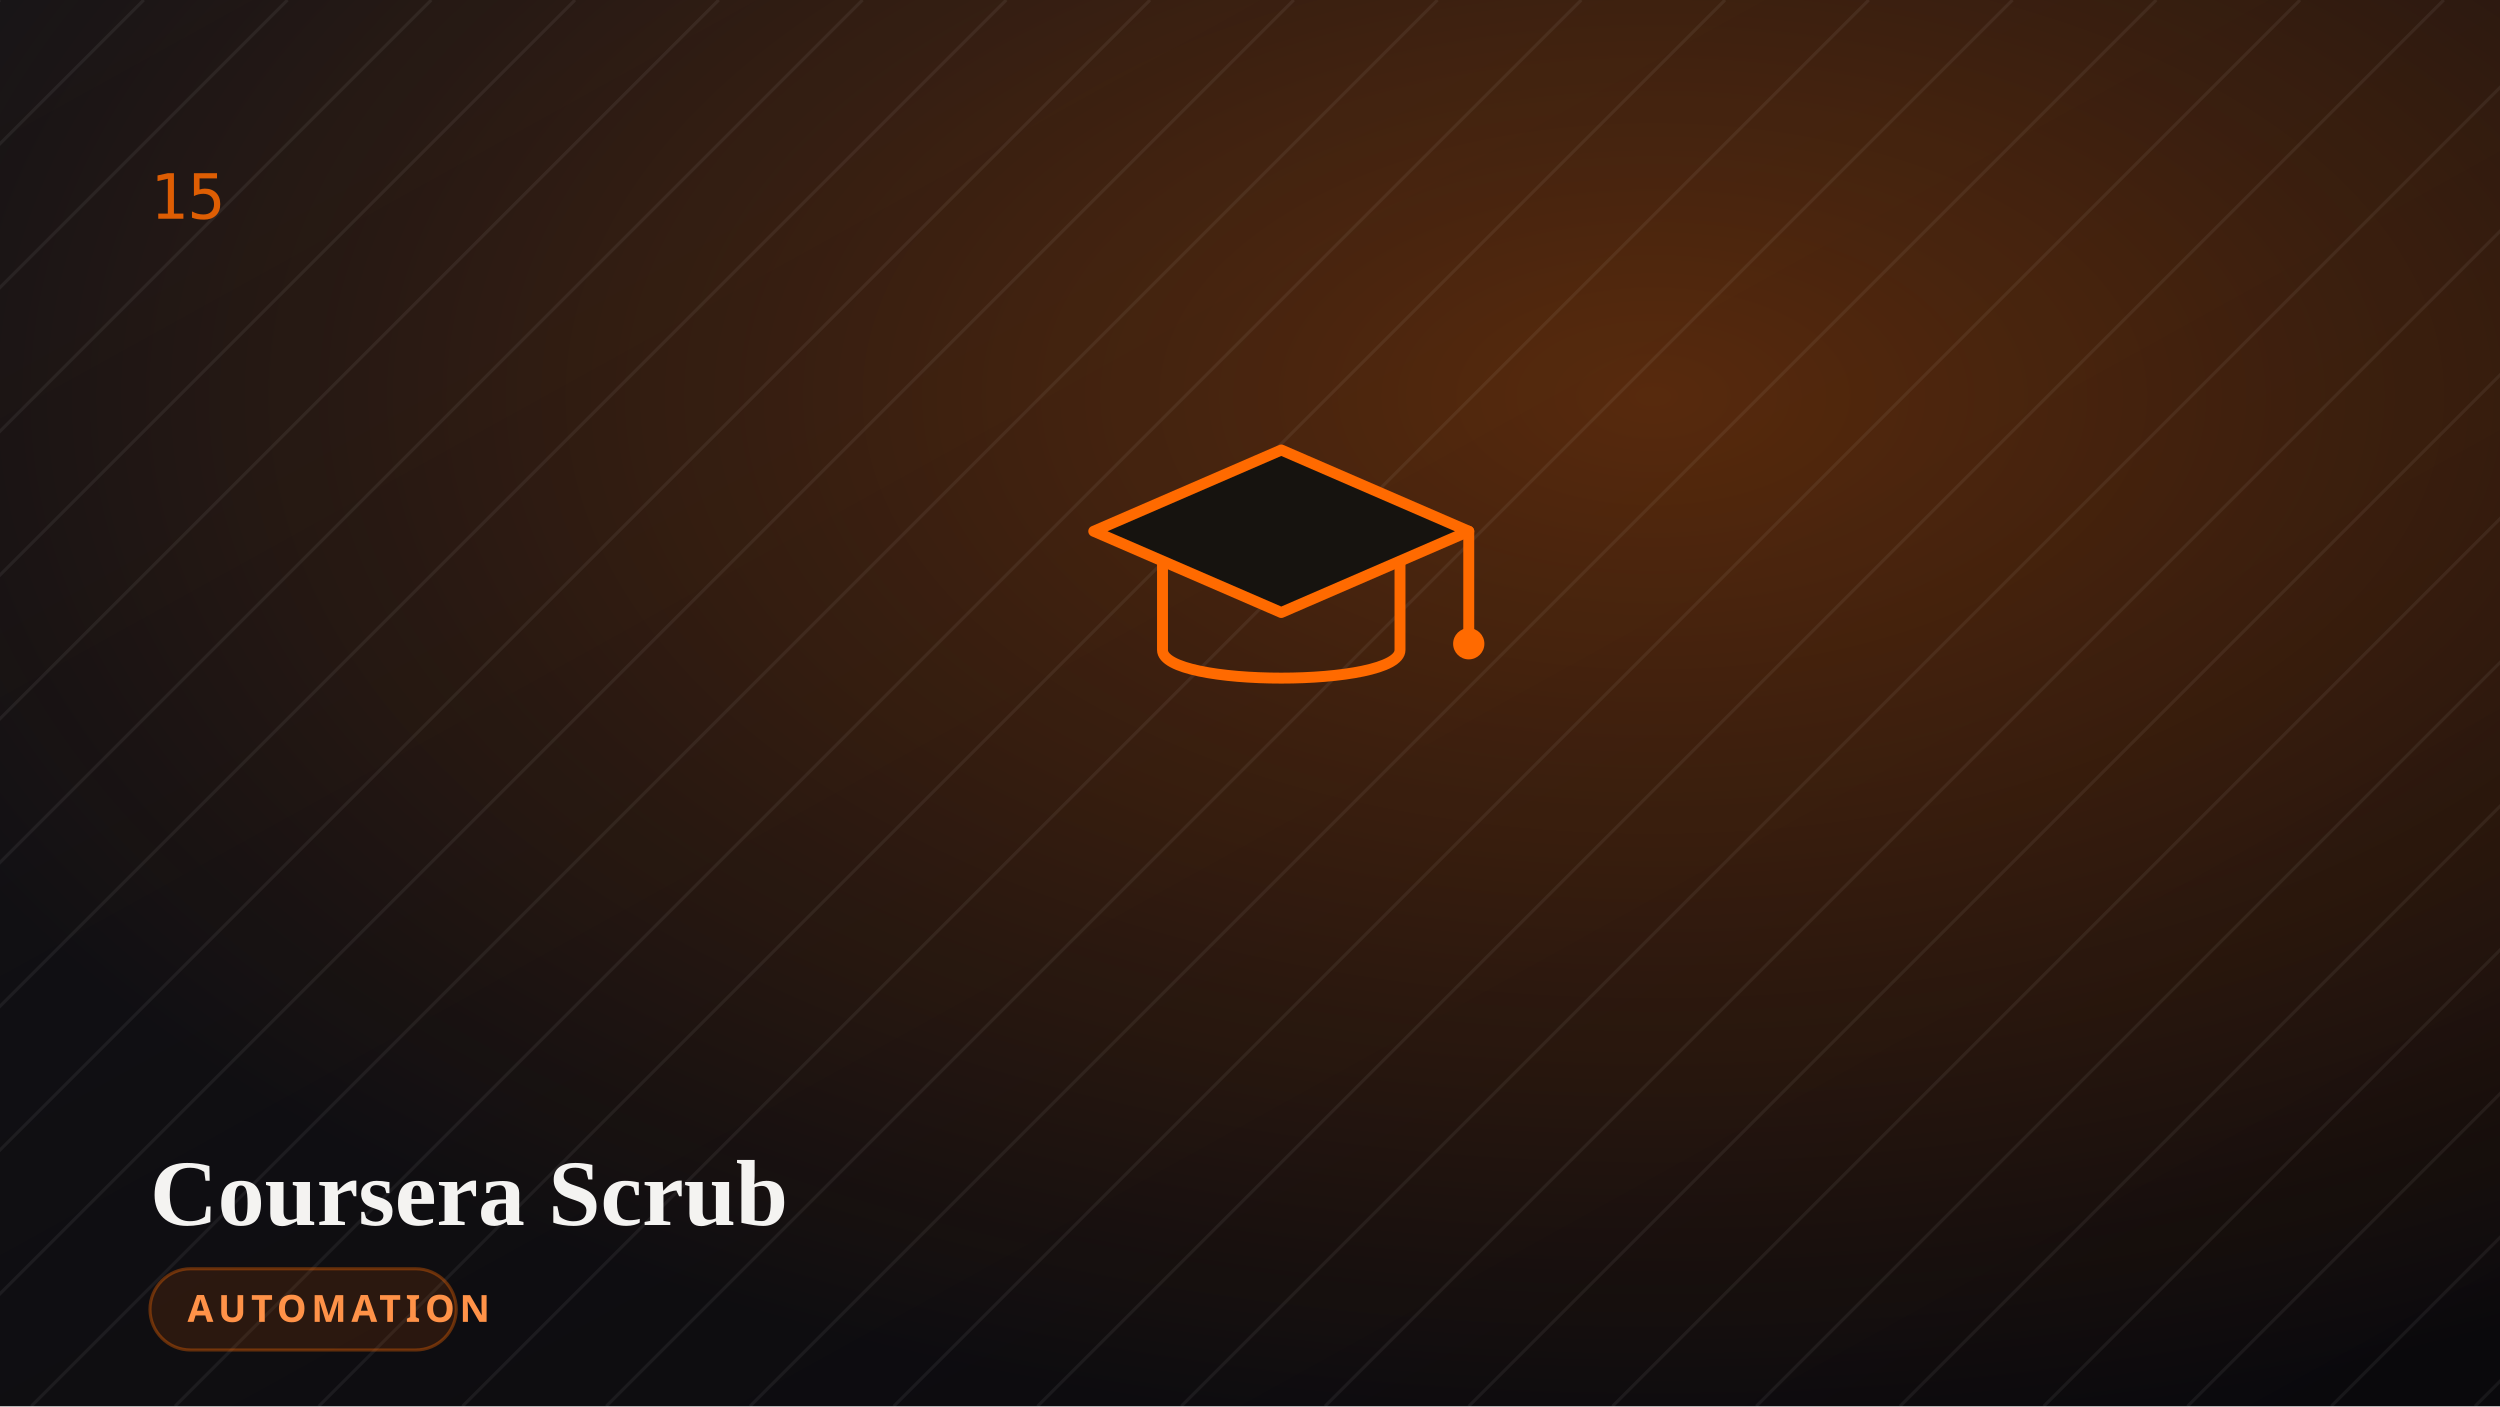
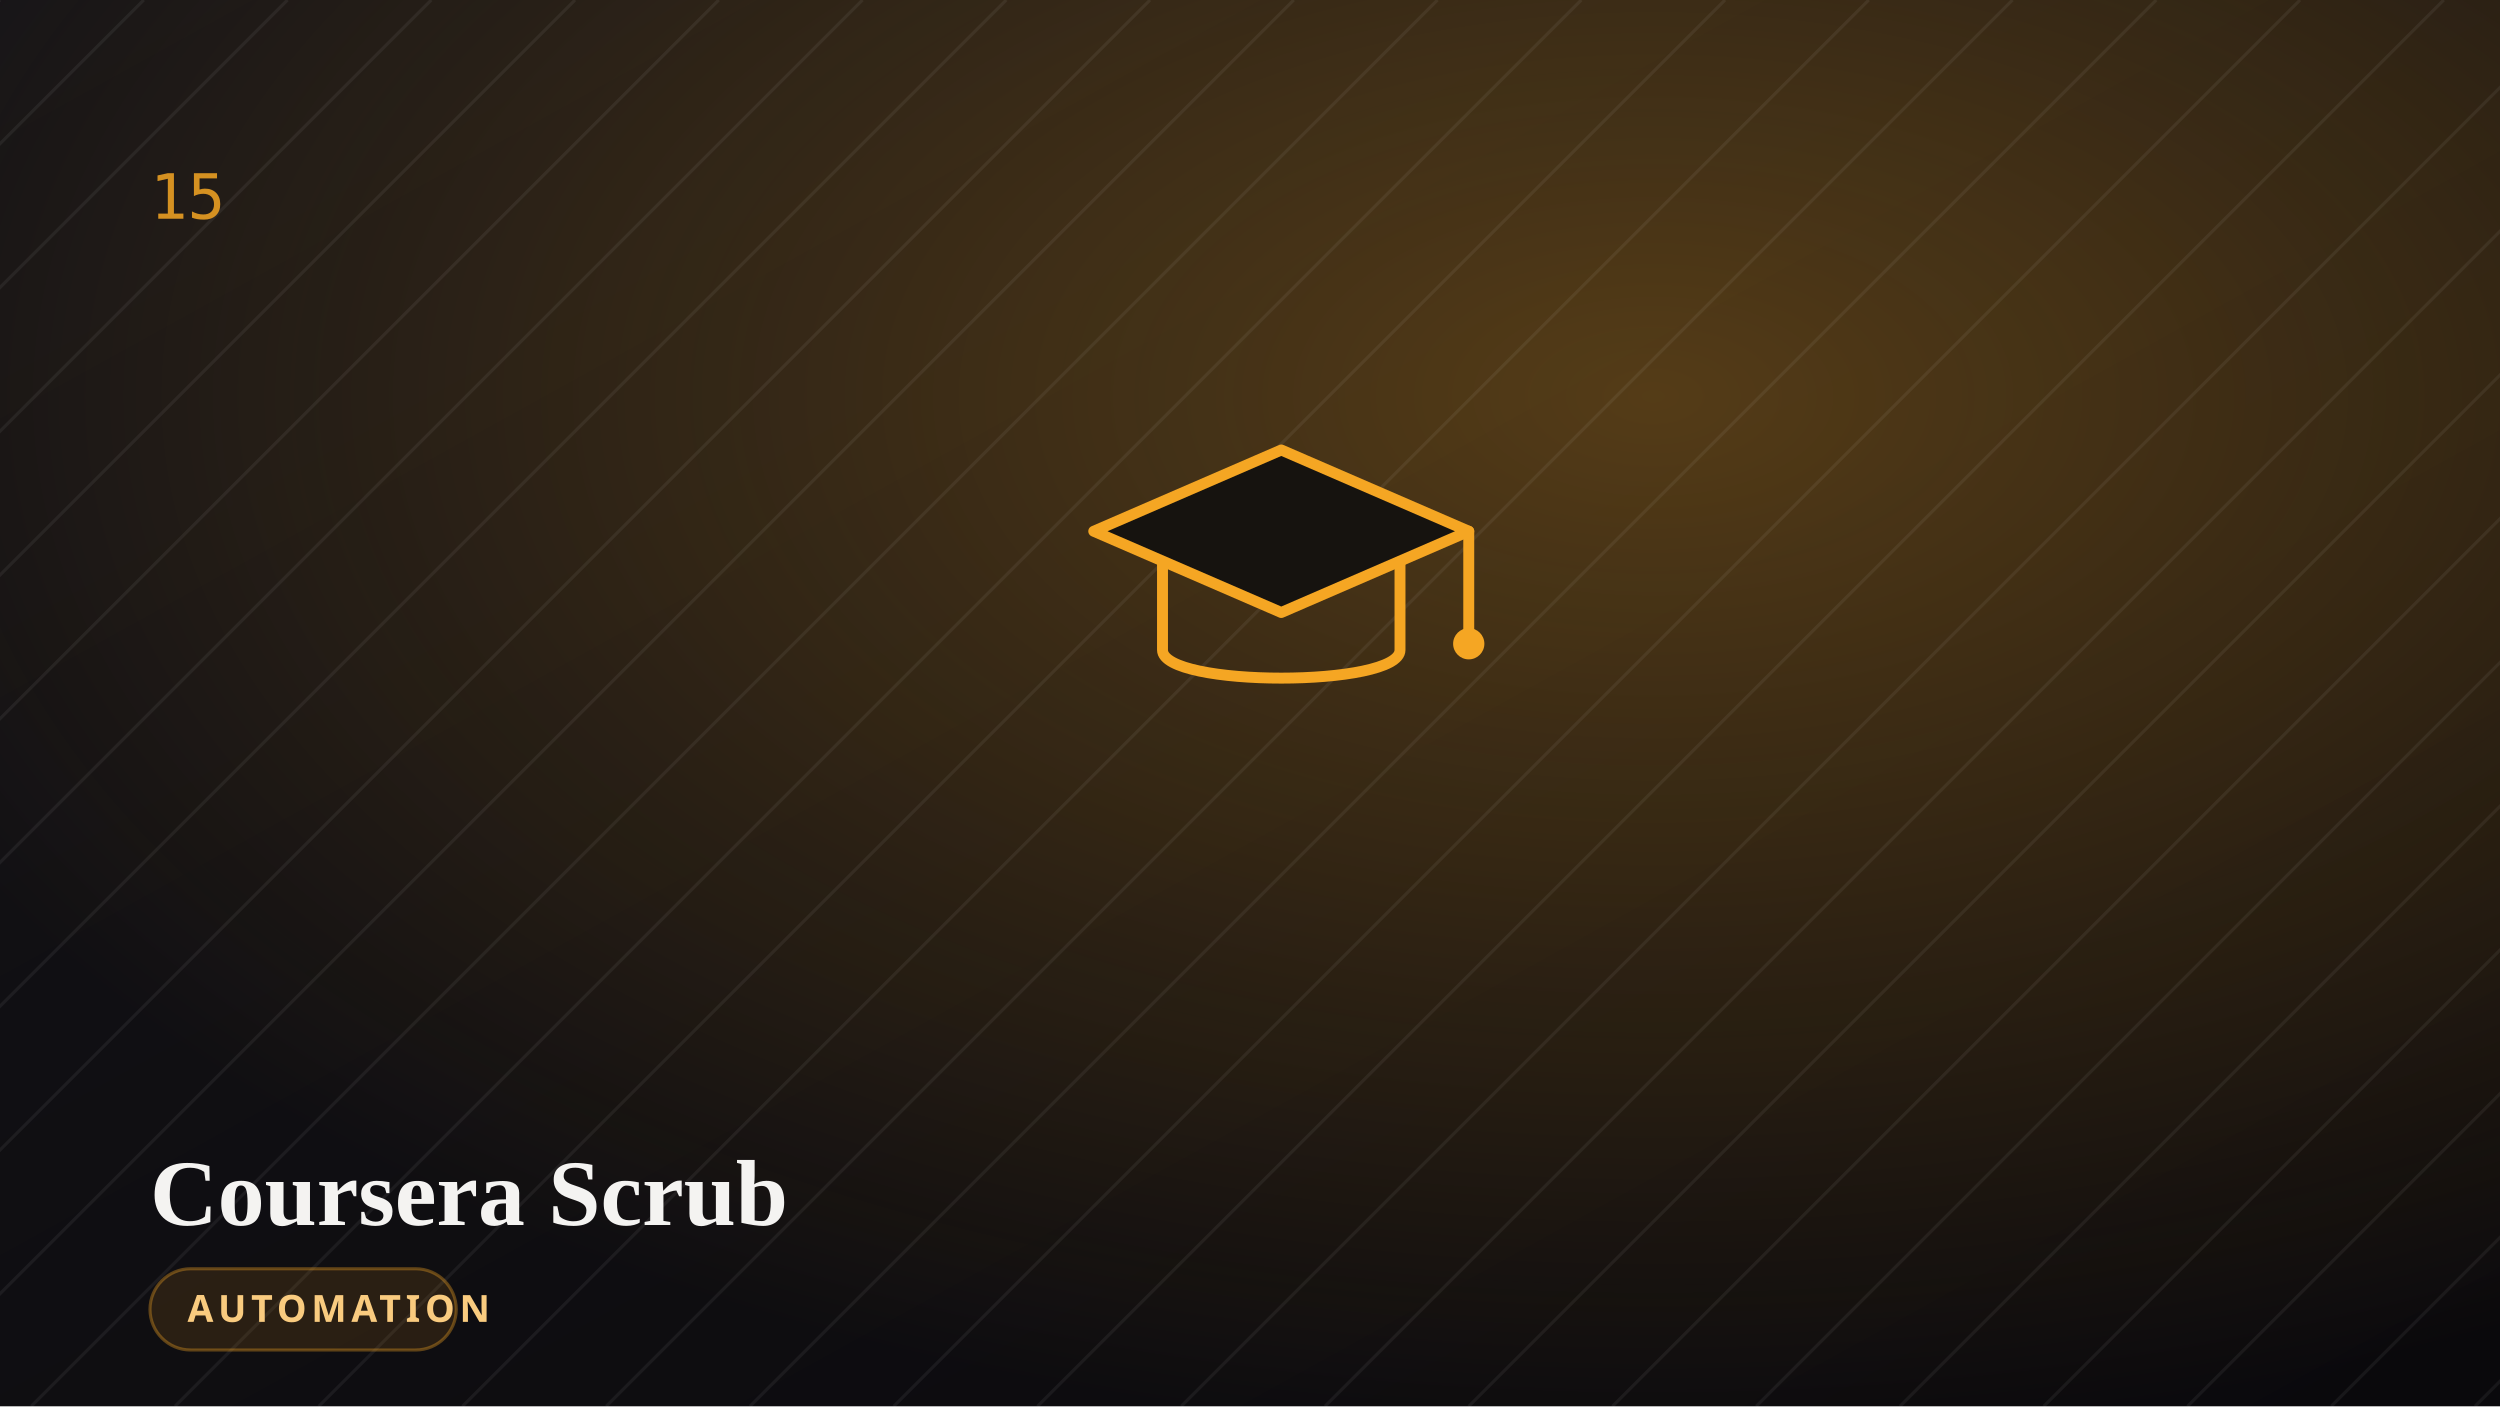
<svg xmlns="http://www.w3.org/2000/svg" width="800" height="450" viewBox="0 0 800 450" role="img" aria-label="Coursera Scrub">
  <defs>
    <linearGradient id="bg" x1="0" y1="0" x2="1" y2="1">
      <stop offset="0" stop-color="#141317" />
      <stop offset="1" stop-color="#0a090c" />
    </linearGradient>
    <radialGradient id="glow" cx="0.66" cy="0.28" r="0.75">
-       <stop offset="0" stop-color="#ff6a00" stop-opacity="0.30" />
-       <stop offset="1" stop-color="#ff6a00" stop-opacity="0" />
+       <stop offset="0" stop-color="#f5a623" stop-opacity="0.30" />
+       <stop offset="1" stop-color="#f5a623" stop-opacity="0" />
    </radialGradient>
  </defs>
  <rect width="800" height="450" fill="url(#bg)" />
  <rect width="800" height="450" fill="url(#glow)" />
  <g opacity="0.06" stroke="#ffffff" stroke-width="1">
    <line x1="0" y1="0" x2="-450" y2="450" />
    <line x1="46" y1="0" x2="-404" y2="450" />
    <line x1="92" y1="0" x2="-358" y2="450" />
    <line x1="138" y1="0" x2="-312" y2="450" />
    <line x1="184" y1="0" x2="-266" y2="450" />
    <line x1="230" y1="0" x2="-220" y2="450" />
    <line x1="276" y1="0" x2="-174" y2="450" />
    <line x1="322" y1="0" x2="-128" y2="450" />
    <line x1="368" y1="0" x2="-82" y2="450" />
    <line x1="414" y1="0" x2="-36" y2="450" />
    <line x1="460" y1="0" x2="10" y2="450" />
    <line x1="506" y1="0" x2="56" y2="450" />
    <line x1="552" y1="0" x2="102" y2="450" />
    <line x1="598" y1="0" x2="148" y2="450" />
    <line x1="644" y1="0" x2="194" y2="450" />
    <line x1="690" y1="0" x2="240" y2="450" />
    <line x1="736" y1="0" x2="286" y2="450" />
    <line x1="782" y1="0" x2="332" y2="450" />
    <line x1="828" y1="0" x2="378" y2="450" />
    <line x1="874" y1="0" x2="424" y2="450" />
    <line x1="920" y1="0" x2="470" y2="450" />
    <line x1="966" y1="0" x2="516" y2="450" />
    <line x1="1012" y1="0" x2="562" y2="450" />
    <line x1="1058" y1="0" x2="608" y2="450" />
    <line x1="1104" y1="0" x2="654" y2="450" />
    <line x1="1150" y1="0" x2="700" y2="450" />
    <line x1="1196" y1="0" x2="746" y2="450" />
    <line x1="1242" y1="0" x2="792" y2="450" />
    <line x1="1288" y1="0" x2="838" y2="450" />
  </g>
-   <text x="48" y="70" font-family="'SF Mono',ui-monospace,Menlo,monospace" font-size="20" fill="#ff6a00" opacity="0.85">15</text>
+   <text x="48" y="70" font-family="'SF Mono',ui-monospace,Menlo,monospace" font-size="20" fill="#f5a623" opacity="0.85">15</text>
  <g transform="translate(0,-6)">
-     <g fill="none" stroke="#ff6a00" stroke-width="3.5" stroke-linecap="round" stroke-linejoin="round">
+     <g fill="none" stroke="#f5a623" stroke-width="3.5" stroke-linecap="round" stroke-linejoin="round">
      <polygon points="410,150 470,176 410,202 350,176" fill="#16130f" />
      <path d="M372 186 L372 214 C372 226 448 226 448 214 L448 186" />
      <line x1="470" y1="176" x2="470" y2="208" />
-       <circle cx="470" cy="212" r="5" fill="#ff6a00" stroke="none" />
+       <circle cx="470" cy="212" r="5" fill="#f5a623" stroke="none" />
    </g>
  </g>
  <text x="48" y="392" font-family="Georgia,'Times New Roman',serif" font-weight="700" font-size="30" fill="#f4f3f1">Coursera Scrub</text>
-   <rect x="48" y="406" width="98" height="26" rx="13" fill="#ff6a00" fill-opacity="0.12" stroke="#ff6a00" stroke-opacity="0.35" />
-   <text x="60" y="423" font-family="ui-sans-serif,system-ui,sans-serif" font-weight="600" font-size="12" letter-spacing="1.5" fill="#ff9248">AUTOMATION</text>
+   <rect x="48" y="406" width="98" height="26" rx="13" fill="#f5a623" fill-opacity="0.12" stroke="#f5a623" stroke-opacity="0.35" />
+   <text x="60" y="423" font-family="ui-sans-serif,system-ui,sans-serif" font-weight="600" font-size="12" letter-spacing="1.5" fill="#f9cb7f">AUTOMATION</text>
</svg>
